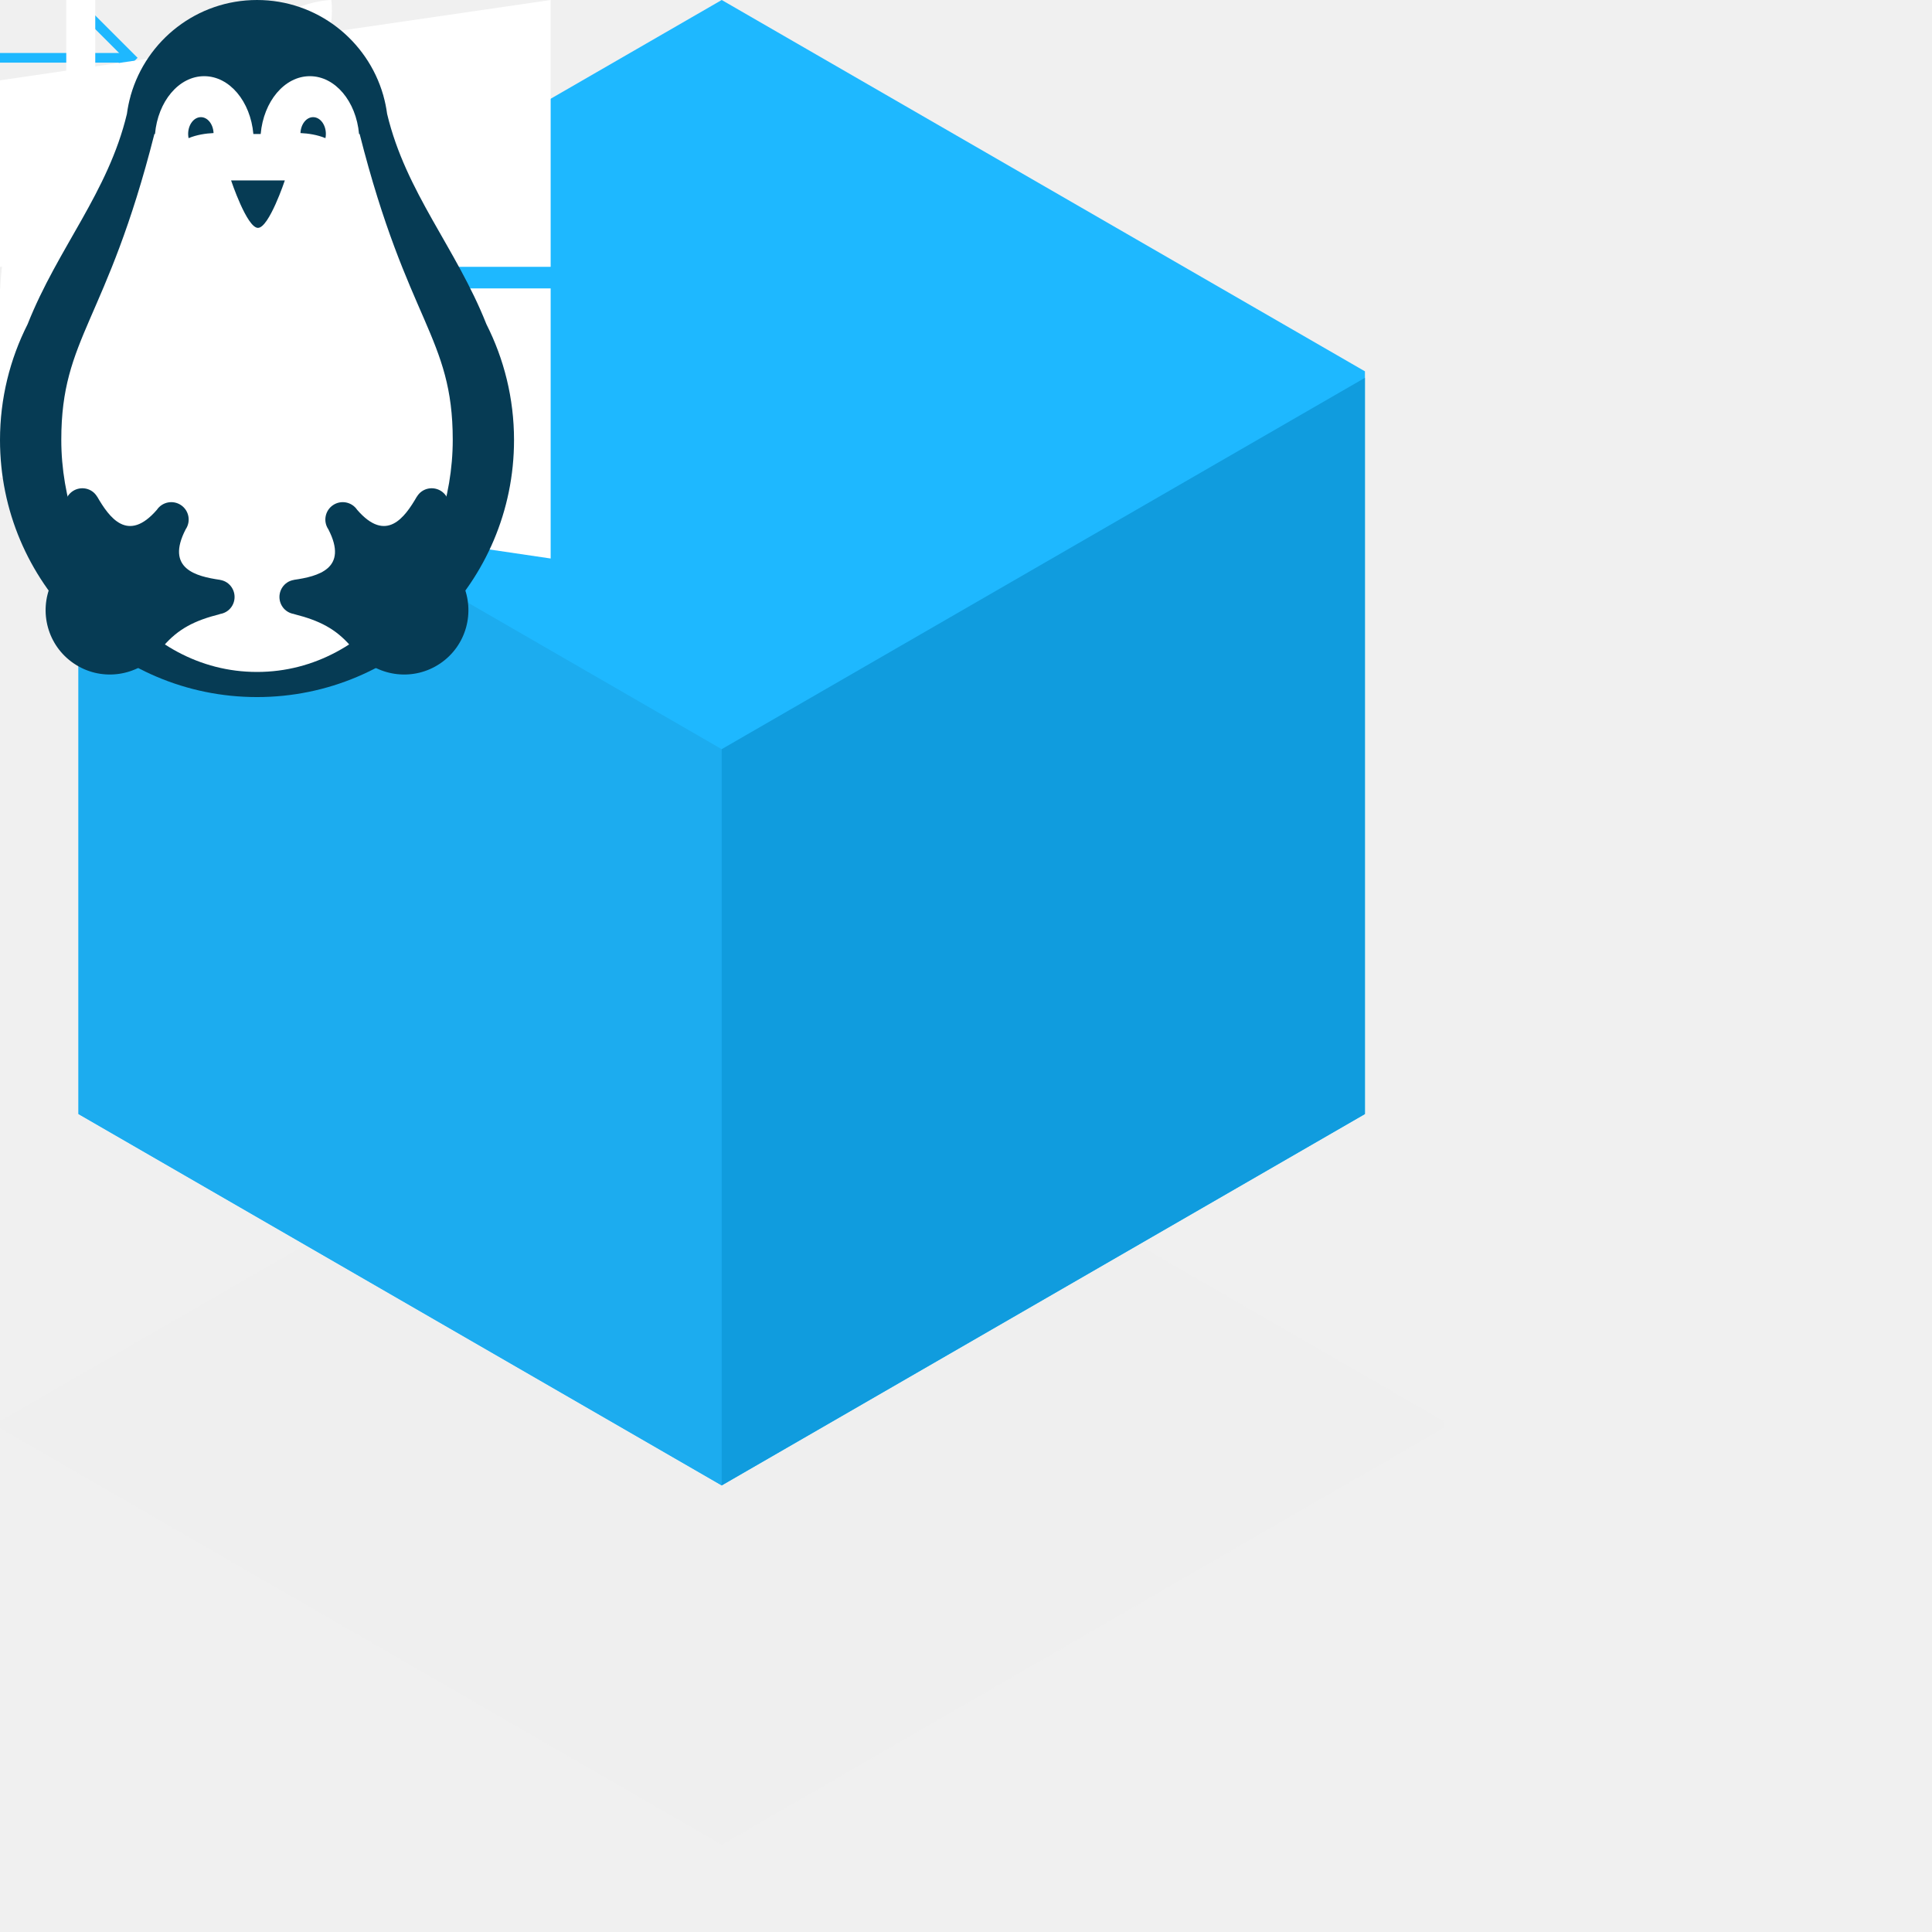
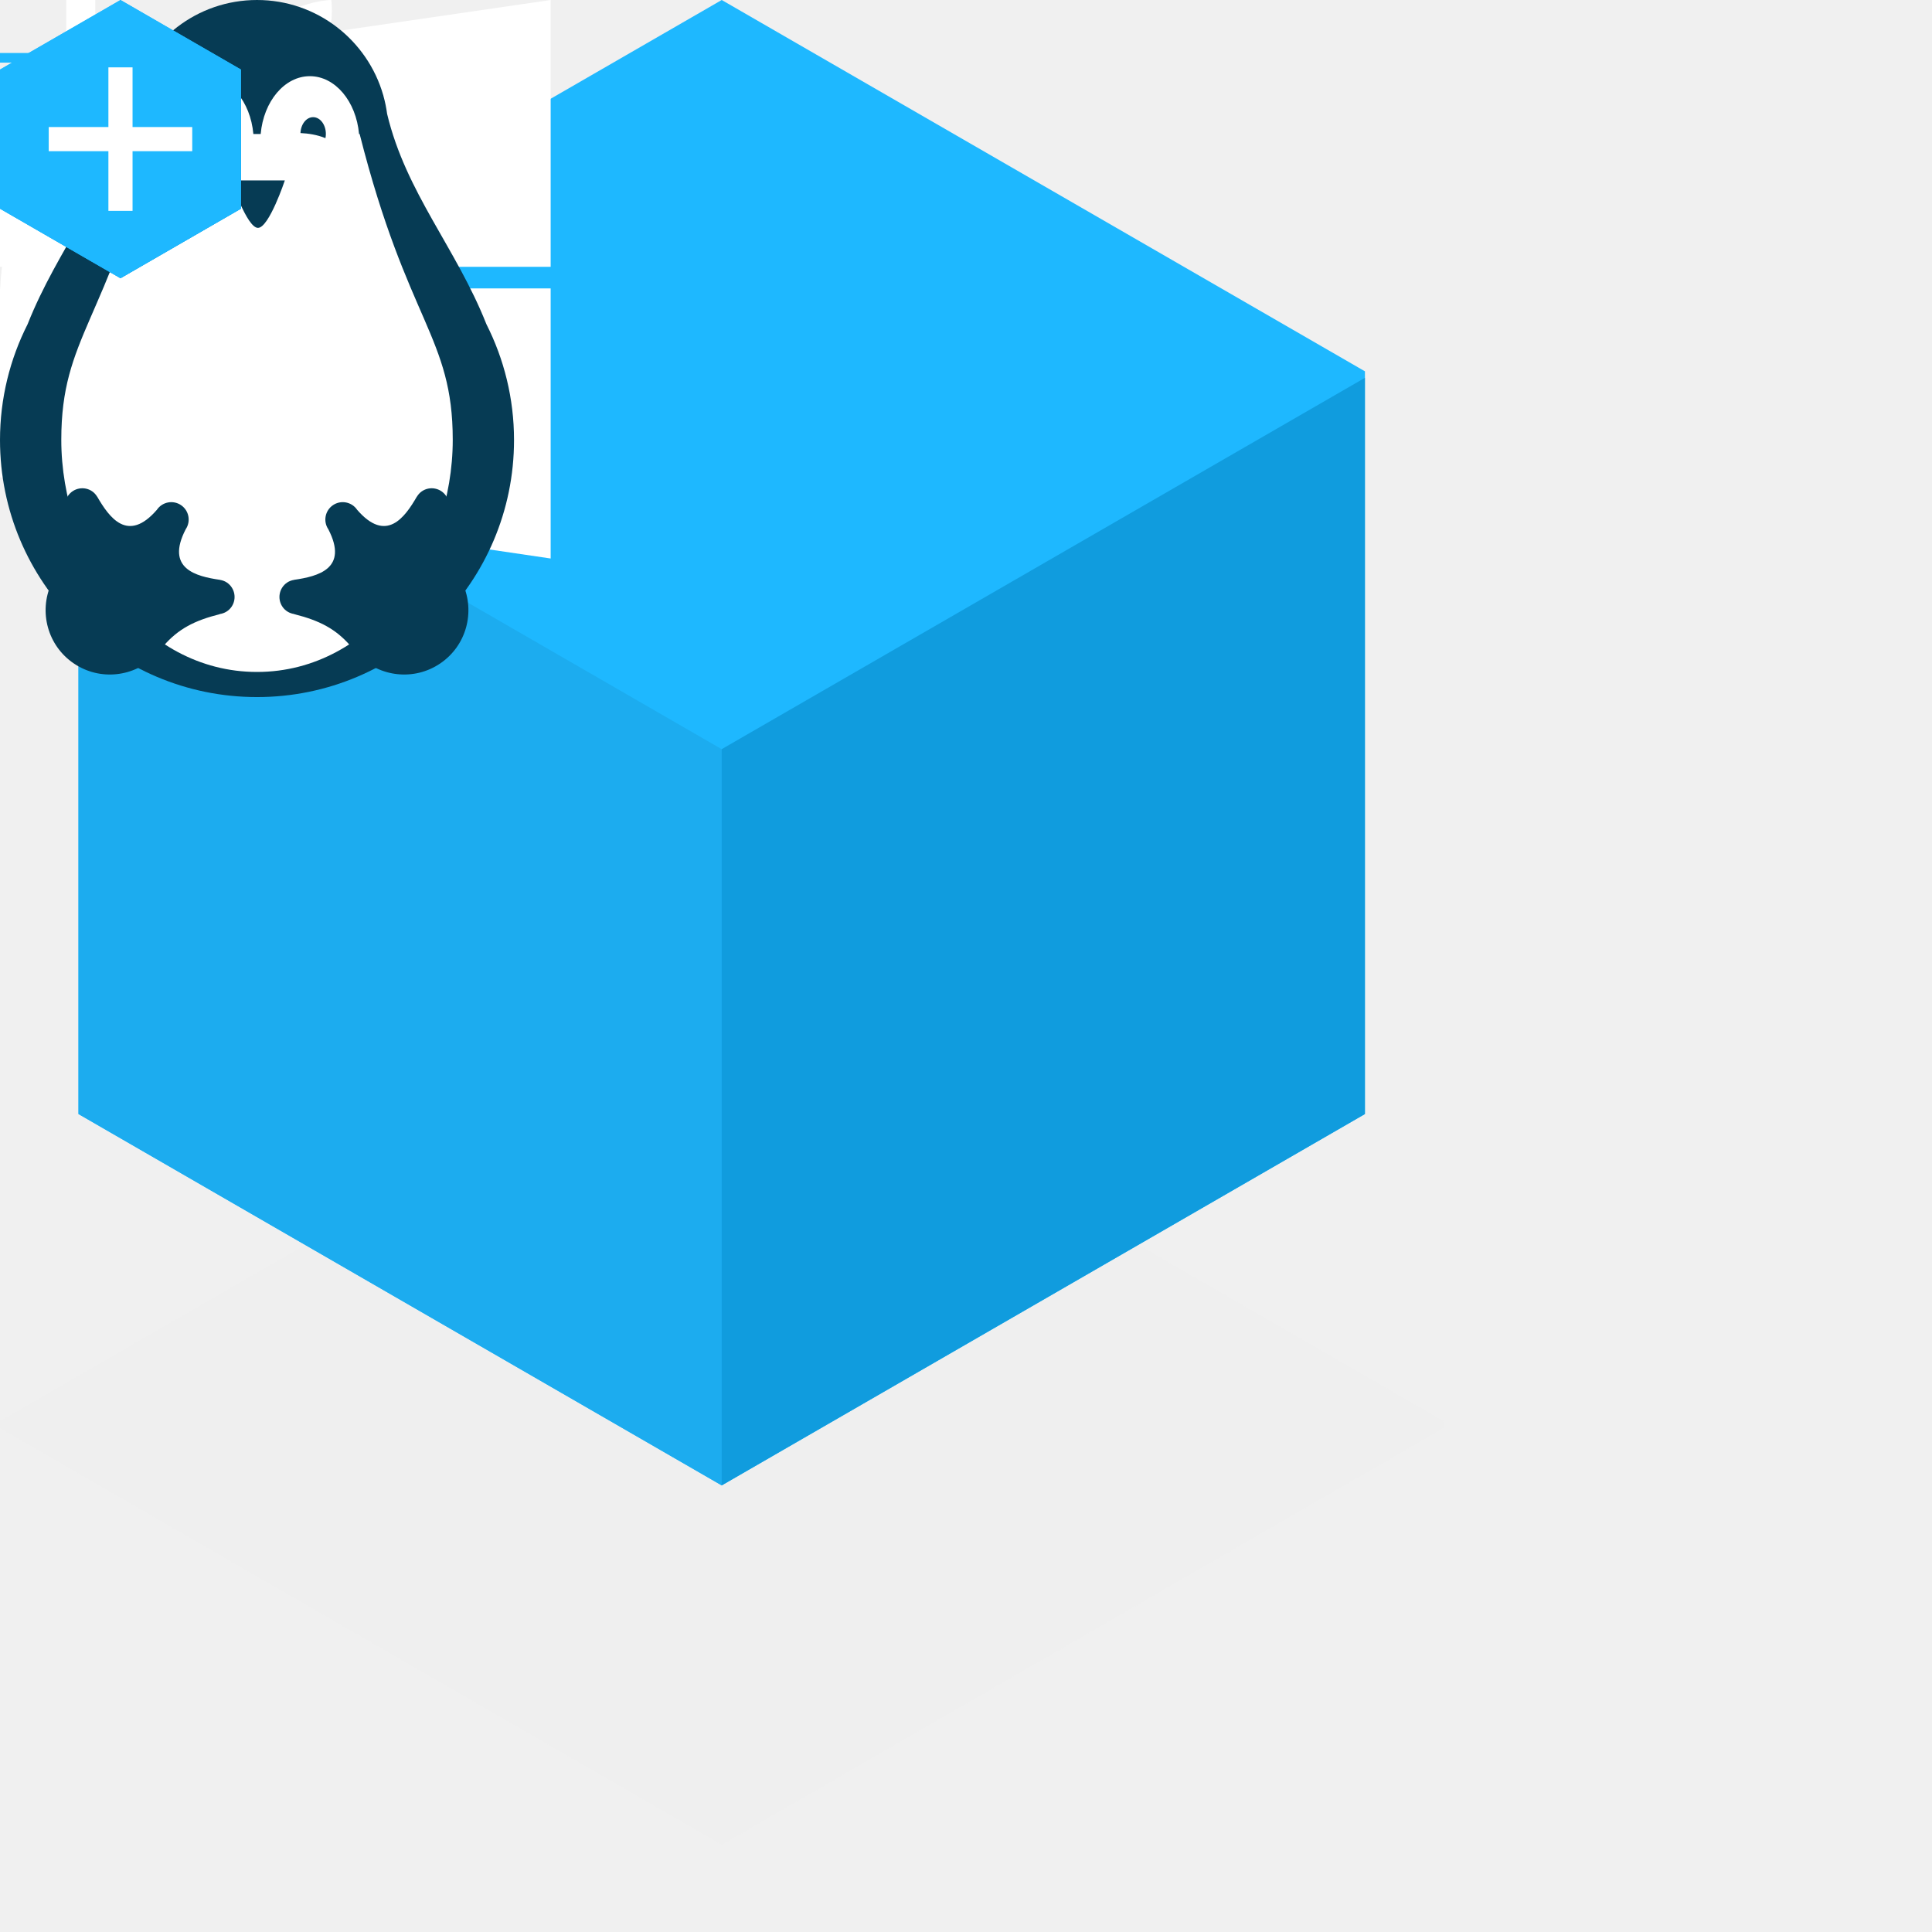
<svg xmlns="http://www.w3.org/2000/svg" version="1.1" id="Layer_1" x="0px" y="0px" viewBox="0 0 200 200" style="enable-background:new 0 0 200 200;" xml:space="preserve">
  <style type="text/css">
	.st0{fill:#EFEFEF;}
	.st1{fill:#1EB8FF;}
	.st2{fill:#1CACEF;}
	.st3{fill:#109CDE;}
	.st4{fill-rule:evenodd;clip-rule:evenodd;fill:#FFFFFF;}
	.st5{fill:none;stroke:#1EB8FF;stroke-miterlimit:10;}
	.st6{fill:none;stroke:#FFFFFF;stroke-width:3;stroke-miterlimit:10;}
	.st7{fill:#FFFFFF;}
	.st8{fill-rule:evenodd;clip-rule:evenodd;fill:#063B54;}
+ 	.st9{fill:none;stroke:#FFFFFF;stroke-width:2.5;stroke-miterlimit:10;}
</style>
  <g id="blok_x60_150x191">
    <polygon id="_x3E_box-shadow" class="st0" points="74.709,190.981 149.418,147.852 149.422,147.095 74.713,103.966 0,147.095    0,147.852  " />
    <polygon class="st1" points="8.124,38.439 74.713,0 141.298,38.439 141.298,115.325 74.713,153.768 8.124,115.325  " />
    <polygon class="st2" points="8.124,39.113 74.709,77.553 74.709,153.768 8.124,115.325  " />
    <polygon class="st3" points="141.294,39.113 74.709,77.553 74.709,153.768 141.294,115.325  " />
  </g>
  <g id="apple-logo_x60_47x57">
    <path class="st4" d="M25.413,4.918C29.129,0.024,34.292,0,34.292,0s0.764,4.6-2.921,9.038c-3.94,4.726-8.412,3.951-8.412,3.951   S22.116,9.27,25.413,4.918z" />
    <path class="st4" d="M23.428,16.213c1.915,0,5.45-2.623,10.067-2.623c7.945,0,11.064,5.65,11.064,5.65s-6.108,3.124-6.108,10.701   c0,8.553,7.613,11.501,7.613,11.501s-5.32,14.974-12.506,14.974c-3.302,0-5.869-2.223-9.347-2.223   c-3.545,0-7.059,2.306-9.352,2.306C8.29,56.499,0,42.294,0,30.875c0-11.233,7.018-17.13,13.605-17.13   C17.882,13.744,21.208,16.213,23.428,16.213z" />
  </g>
  <g id="jump-arrow_x60_15x12">
    <line class="st5" x1="0" y1="5.985" x2="13.537" y2="5.985" />
    <polyline class="st5" points="7.906,0.354 13.537,5.985 7.906,11.616  " />
  </g>
  <g id="download-arrow_x60_17x24">
    <line class="st6" x1="8.361" y1="0" x2="8.361" y2="17.549" />
    <polyline class="st6" points="15.661,10.249 8.361,17.549 1.061,10.249  " />
    <line class="st6" x1="0.93" y1="21.632" x2="16.083" y2="21.632" />
  </g>
  <g id="windows-logo_x60_58x58">
    <polygon class="st7" points="57.004,27.619 57.004,0 25.278,4.627 25.278,27.619  " />
    <polygon class="st7" points="23.041,4.953 0,8.314 0,27.619 23.041,27.619  " />
    <polygon class="st7" points="0,29.858 0,49.404 23.041,52.807 23.041,29.858  " />
    <polygon class="st7" points="25.278,53.136 57.004,57.816 57.004,29.858 25.278,29.858  " />
  </g>
  <g id="linux-logo_x60_54x73">
    <path class="st8" d="M50.353,33.562c-0.001-0.002-0.001-0.004-0.002-0.005c-3.124-7.89-8.331-13.616-10.277-21.767   c-0.085-0.636-0.212-1.257-0.382-1.863c-0.005-0.03-0.013-0.059-0.018-0.09l-0.003,0.009C38.04,4.163,32.814,0,26.606,0   S15.172,4.163,13.54,9.846l-0.003-0.009c-0.005,0.03-0.012,0.058-0.017,0.088c-0.17,0.606-0.297,1.228-0.382,1.865   C11.191,19.941,5.984,25.667,2.86,33.557c-0.001,0.002-0.001,0.004-0.002,0.005C1.034,37.167,0,41.239,0,45.555   c0,14.694,11.912,26.606,26.606,26.606c14.694,0,26.606-11.912,26.606-26.606C53.212,41.239,52.177,37.167,50.353,33.562z" />
    <path class="st4" d="M26.606,69.56c-11.972,0-20.261-12.054-20.261-24.026c0-10.677,4.695-12.157,9.638-31.663h0.063   c0.298-3.369,2.462-5.985,5.091-5.985s4.793,2.616,5.091,5.985h0.758c0.298-3.369,2.462-5.985,5.091-5.985   c2.629,0,4.793,2.616,5.091,5.985h0.062c4.943,19.505,9.638,20.986,9.638,31.663C46.867,57.506,38.578,69.56,26.606,69.56z" />
    <path class="st8" d="M33.689,14.302c0.027-0.139,0.045-0.281,0.045-0.431c0-0.962-0.59-1.743-1.319-1.743   c-0.703,0-1.273,0.73-1.311,1.647C31.894,13.811,32.84,13.947,33.689,14.302z" />
    <path class="st8" d="M22.107,13.775c-0.038-0.917-0.608-1.647-1.311-1.647c-0.728,0-1.319,0.78-1.319,1.743   c0,0.15,0.019,0.292,0.045,0.431C20.371,13.947,21.317,13.811,22.107,13.775z" />
    <path class="st8" d="M29.486,18.675c0,0-1.636,4.914-2.782,4.914s-2.782-4.914-2.782-4.914" />
    <path class="st8" d="M46.178,51.336c-0.557-0.823-1.677-1.039-2.5-0.481c-0.221,0.15-0.39,0.344-0.52,0.558l-0.006-0.002   c-1.253,2.167-3.168,4.844-6.181,1.363c-0.557-0.823-1.677-1.039-2.5-0.481c-0.823,0.557-1.039,1.677-0.481,2.5   c2.114,4.09-1.082,4.874-3.56,5.233l0,0.006c-0.247,0.041-0.49,0.126-0.711,0.276c-0.823,0.557-1.039,1.677-0.481,2.5   c0.293,0.433,0.742,0.685,1.221,0.758l0,0.011c2.645,0.667,4.298,1.535,5.814,3.275c0.01,0.014,0.014,0.03,0.024,0.044   c0.126,0.186,0.282,0.337,0.423,0.506c0.101,0.13,0.204,0.25,0.305,0.389l0.045,0.031c2.215,2.26,5.786,2.696,8.499,0.859   c2.727-1.847,3.64-5.351,2.334-8.255l0.012-0.009c-0.092-0.146-0.165-0.286-0.249-0.429c-0.105-0.193-0.187-0.393-0.312-0.579   c-0.01-0.014-0.023-0.024-0.032-0.039c-1.053-2.053-1.246-3.911-0.883-6.614l-0.01-0.004C46.538,52.28,46.471,51.769,46.178,51.336   z" />
    <path class="st8" d="M7.034,51.336c0.557-0.823,1.677-1.039,2.5-0.481c0.221,0.15,0.39,0.344,0.52,0.558l0.006-0.002   c1.253,2.167,3.168,4.844,6.181,1.363c0.557-0.823,1.677-1.039,2.5-0.481c0.823,0.557,1.039,1.677,0.481,2.5   c-2.114,4.09,1.082,4.874,3.56,5.233l0,0.006c0.247,0.041,0.49,0.126,0.711,0.276c0.823,0.557,1.039,1.677,0.481,2.5   c-0.293,0.433-0.742,0.685-1.221,0.758l0,0.011c-2.645,0.667-4.298,1.535-5.814,3.275c-0.01,0.014-0.014,0.03-0.024,0.044   c-0.126,0.186-0.282,0.337-0.423,0.506c-0.101,0.13-0.204,0.25-0.305,0.389l-0.045,0.031c-2.215,2.26-5.786,2.696-8.499,0.859   c-2.727-1.847-3.64-5.351-2.334-8.255l-0.012-0.009c0.092-0.146,0.165-0.286,0.249-0.429c0.105-0.193,0.187-0.393,0.312-0.579   c0.01-0.014,0.023-0.024,0.032-0.039c1.053-2.053,1.246-3.911,0.883-6.614l0.01-0.004C6.673,52.28,6.741,51.769,7.034,51.336z" />
  </g>
+   <g id="small-download_x60_25x29">
+     <polygon class="st1" points="0,7.2 12.473,0 24.944,7.2 24.944,21.601 12.473,28.802 0,21.601  " />
+     <polygon class="st2" points="0,7.326 12.472,14.526 12.472,28.802 0,21.601  " />
+     <polygon class="st3" points="24.944,7.326 12.472,14.526 12.472,28.802 24.944,21.601  " />
+   </g>
+   <g id="app-new-small_x60_25x29">
+     <polygon class="st1" points="0,7.2 12.473,0 24.944,7.2 24.944,21.601 12.473,28.802 0,21.601  " />
+     <line class="st9" x1="12.472" y1="6.973" x2="12.472" y2="21.829" />
+     <line class="st9" x1="19.9" y1="14.401" x2="5.044" y2="14.401" />
+   </g>
</svg>
